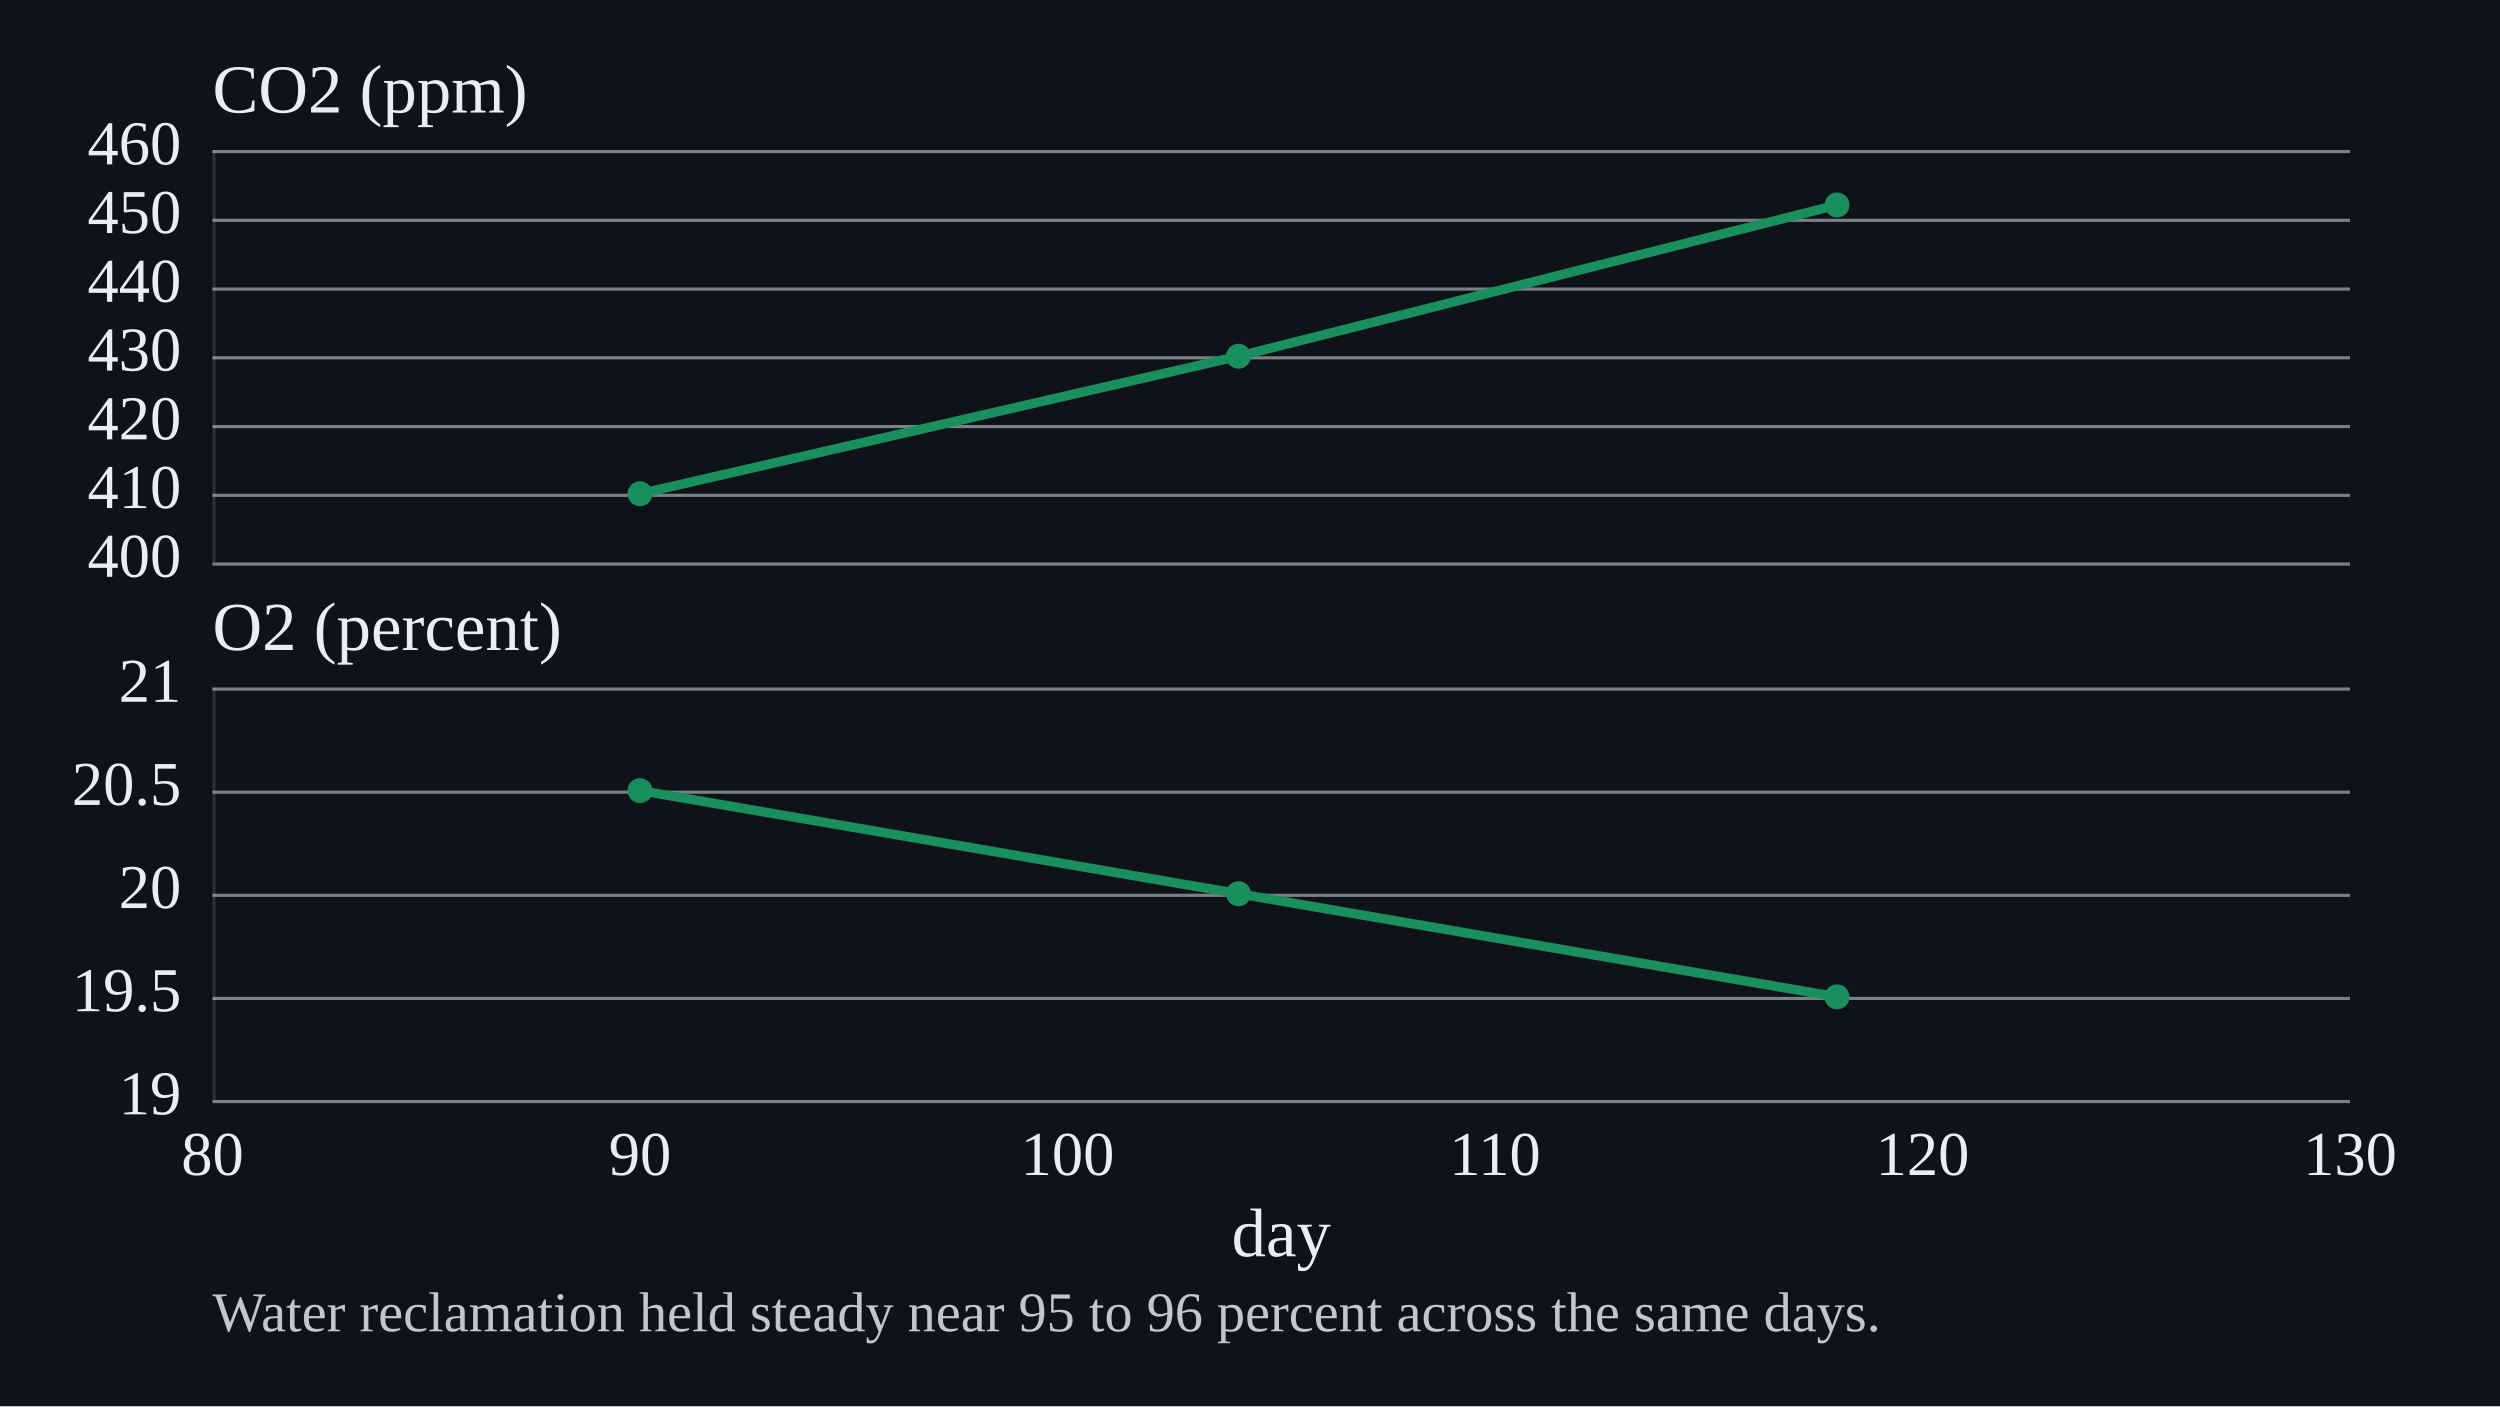
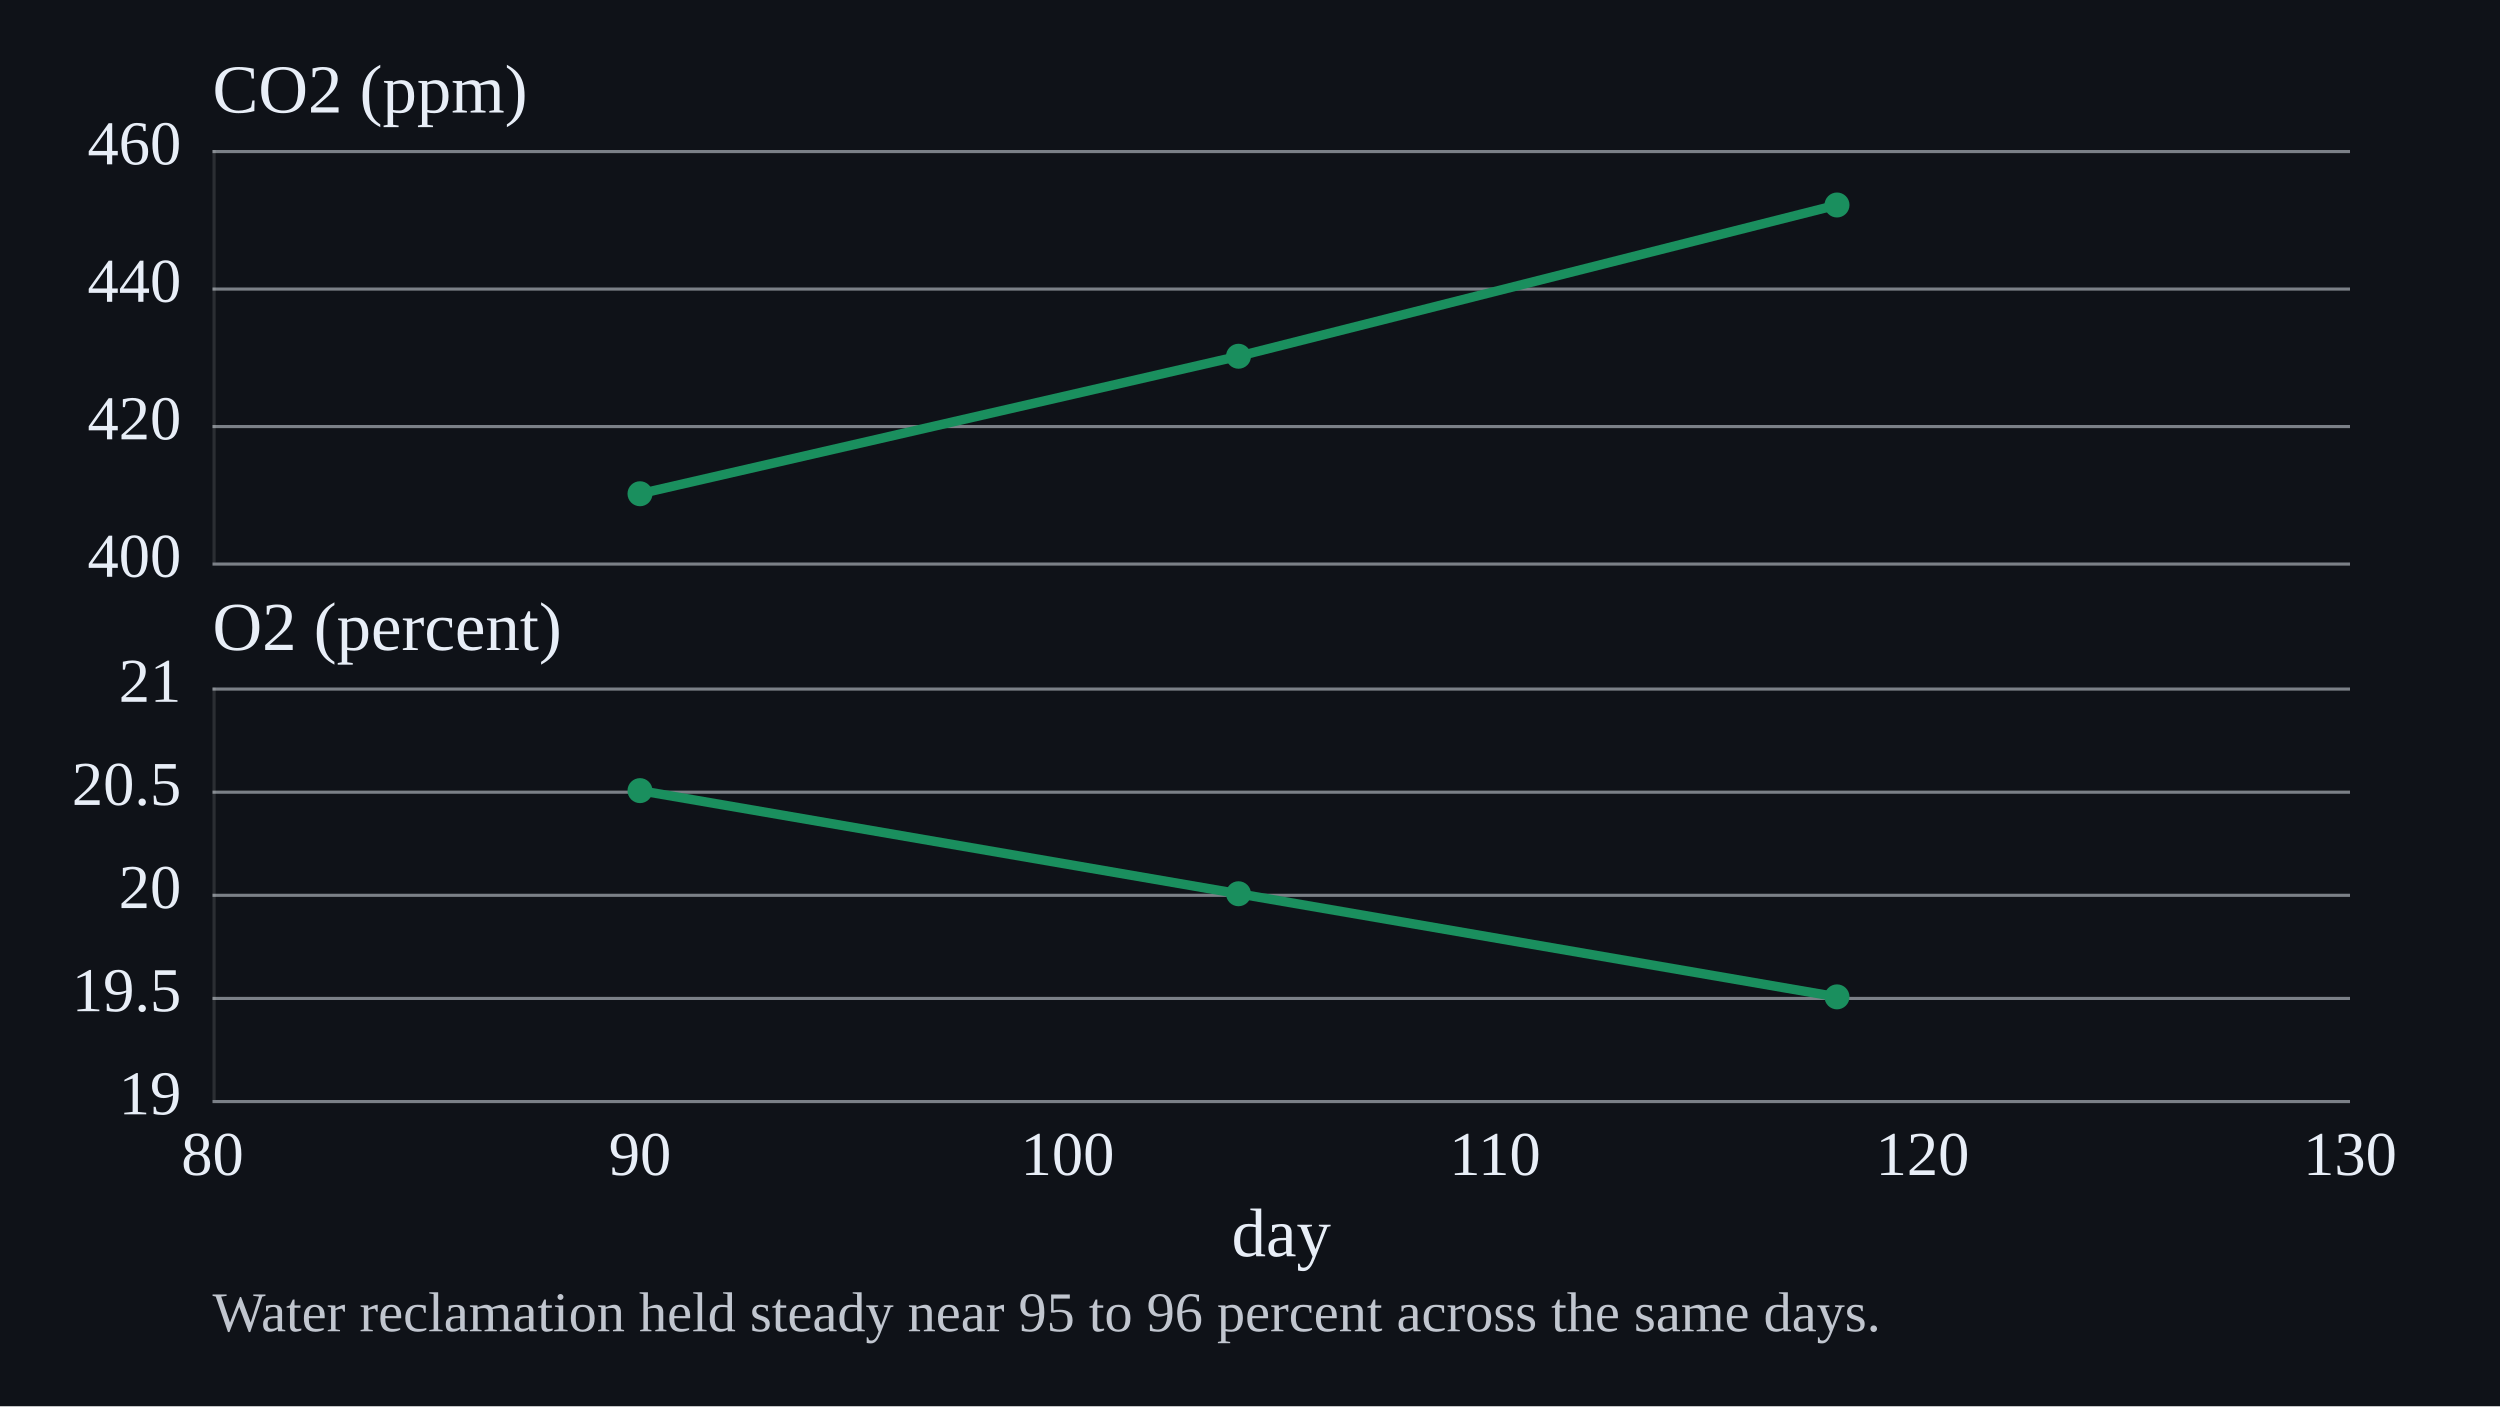
<svg xmlns="http://www.w3.org/2000/svg" width="800" height="450" viewBox="0 0 800 450" role="img">
  <rect x="0" y="0" width="800" height="450" fill="#0f1218" />
  <line x1="68.5" y1="48" x2="68.5" y2="180" stroke="rgba(255,255,255,0.12)" stroke-width="1" />
  <line x1="68" y1="180.5" x2="752" y2="180.5" stroke="rgba(232,238,247,0.5)" stroke-width="1" />
  <text x="58" y="180" font-size="20" fill="#e8eef7" text-anchor="end" dominant-baseline="middle">400</text>
-   <line x1="68" y1="158.5" x2="752" y2="158.5" stroke="rgba(232,238,247,0.5)" stroke-width="1" />
-   <text x="58" y="158" font-size="20" fill="#e8eef7" text-anchor="end" dominant-baseline="middle">410</text>
  <line x1="68" y1="136.5" x2="752" y2="136.5" stroke="rgba(232,238,247,0.5)" stroke-width="1" />
  <text x="58" y="136" font-size="20" fill="#e8eef7" text-anchor="end" dominant-baseline="middle">420</text>
-   <line x1="68" y1="114.5" x2="752" y2="114.5" stroke="rgba(232,238,247,0.5)" stroke-width="1" />
-   <text x="58" y="114" font-size="20" fill="#e8eef7" text-anchor="end" dominant-baseline="middle">430</text>
  <line x1="68" y1="92.5" x2="752" y2="92.5" stroke="rgba(232,238,247,0.5)" stroke-width="1" />
  <text x="58" y="92" font-size="20" fill="#e8eef7" text-anchor="end" dominant-baseline="middle">440</text>
-   <line x1="68" y1="70.5" x2="752" y2="70.5" stroke="rgba(232,238,247,0.5)" stroke-width="1" />
-   <text x="58" y="70" font-size="20" fill="#e8eef7" text-anchor="end" dominant-baseline="middle">450</text>
  <line x1="68" y1="48.5" x2="752" y2="48.5" stroke="rgba(232,238,247,0.5)" stroke-width="1" />
  <text x="58" y="48" font-size="20" fill="#e8eef7" text-anchor="end" dominant-baseline="middle">460</text>
  <text x="68" y="36" font-size="22" fill="#e8eef7">CO2 (ppm)</text>
  <polyline points="204.8,158 396.32,114 587.84,65.6" fill="none" stroke="#1a8f5e" stroke-width="3" />
  <circle cx="204.8" cy="158" r="4" fill="#1a8f5e" />
  <circle cx="396.32" cy="114" r="4" fill="#1a8f5e" />
  <circle cx="587.84" cy="65.6" r="4" fill="#1a8f5e" />
  <line x1="68.5" y1="220" x2="68.5" y2="352" stroke="rgba(255,255,255,0.12)" stroke-width="1" />
  <line x1="68" y1="352.5" x2="752" y2="352.5" stroke="rgba(232,238,247,0.5)" stroke-width="1" />
  <text x="58" y="352" font-size="20" fill="#e8eef7" text-anchor="end" dominant-baseline="middle">19</text>
  <line x1="68" y1="319.5" x2="752" y2="319.5" stroke="rgba(232,238,247,0.5)" stroke-width="1" />
  <text x="58" y="319" font-size="20" fill="#e8eef7" text-anchor="end" dominant-baseline="middle">19.5</text>
  <line x1="68" y1="286.5" x2="752" y2="286.5" stroke="rgba(232,238,247,0.5)" stroke-width="1" />
  <text x="58" y="286" font-size="20" fill="#e8eef7" text-anchor="end" dominant-baseline="middle">20</text>
  <line x1="68" y1="253.5" x2="752" y2="253.5" stroke="rgba(232,238,247,0.5)" stroke-width="1" />
  <text x="58" y="253" font-size="20" fill="#e8eef7" text-anchor="end" dominant-baseline="middle">20.5</text>
  <line x1="68" y1="220.5" x2="752" y2="220.5" stroke="rgba(232,238,247,0.5)" stroke-width="1" />
  <text x="58" y="220" font-size="20" fill="#e8eef7" text-anchor="end" dominant-baseline="middle">21</text>
  <text x="68" y="208" font-size="22" fill="#e8eef7">O2 (percent)</text>
  <polyline points="204.8,253 396.32,286 587.84,319" fill="none" stroke="#1a8f5e" stroke-width="3" />
  <circle cx="204.8" cy="253" r="4" fill="#1a8f5e" />
  <circle cx="396.32" cy="286" r="4" fill="#1a8f5e" />
  <circle cx="587.84" cy="319" r="4" fill="#1a8f5e" />
  <text x="68" y="376" font-size="20" fill="#e8eef7" text-anchor="middle">80</text>
  <text x="204.8" y="376" font-size="20" fill="#e8eef7" text-anchor="middle">90</text>
  <text x="341.6" y="376" font-size="20" fill="#e8eef7" text-anchor="middle">100</text>
  <text x="478.4" y="376" font-size="20" fill="#e8eef7" text-anchor="middle">110</text>
  <text x="615.2" y="376" font-size="20" fill="#e8eef7" text-anchor="middle">120</text>
  <text x="752" y="376" font-size="20" fill="#e8eef7" text-anchor="middle">130</text>
  <text x="410" y="402" font-size="22" fill="#e8eef7" text-anchor="middle">day</text>
  <text x="68" y="426" font-size="18" fill="#e8eef7" fill-opacity="0.82">Water reclamation held steady near 95 to 96 percent across the same days.</text>
</svg>
